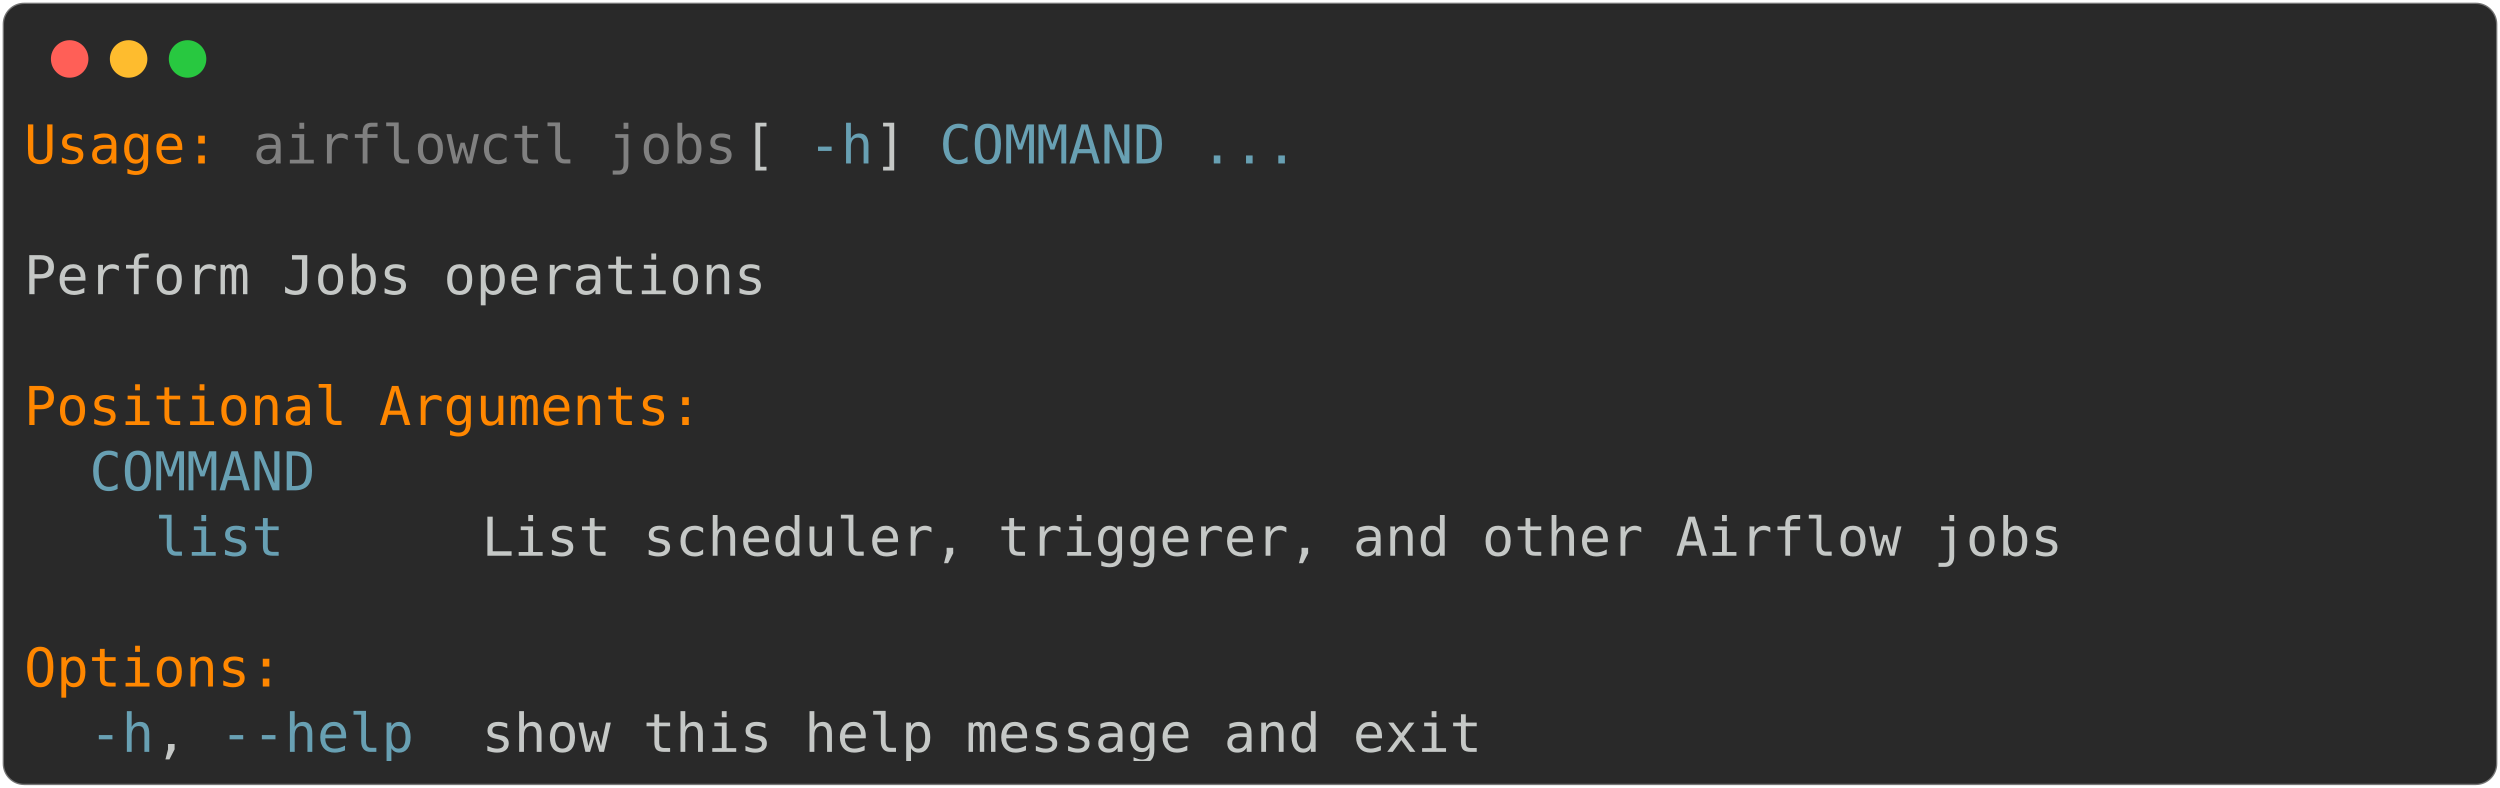
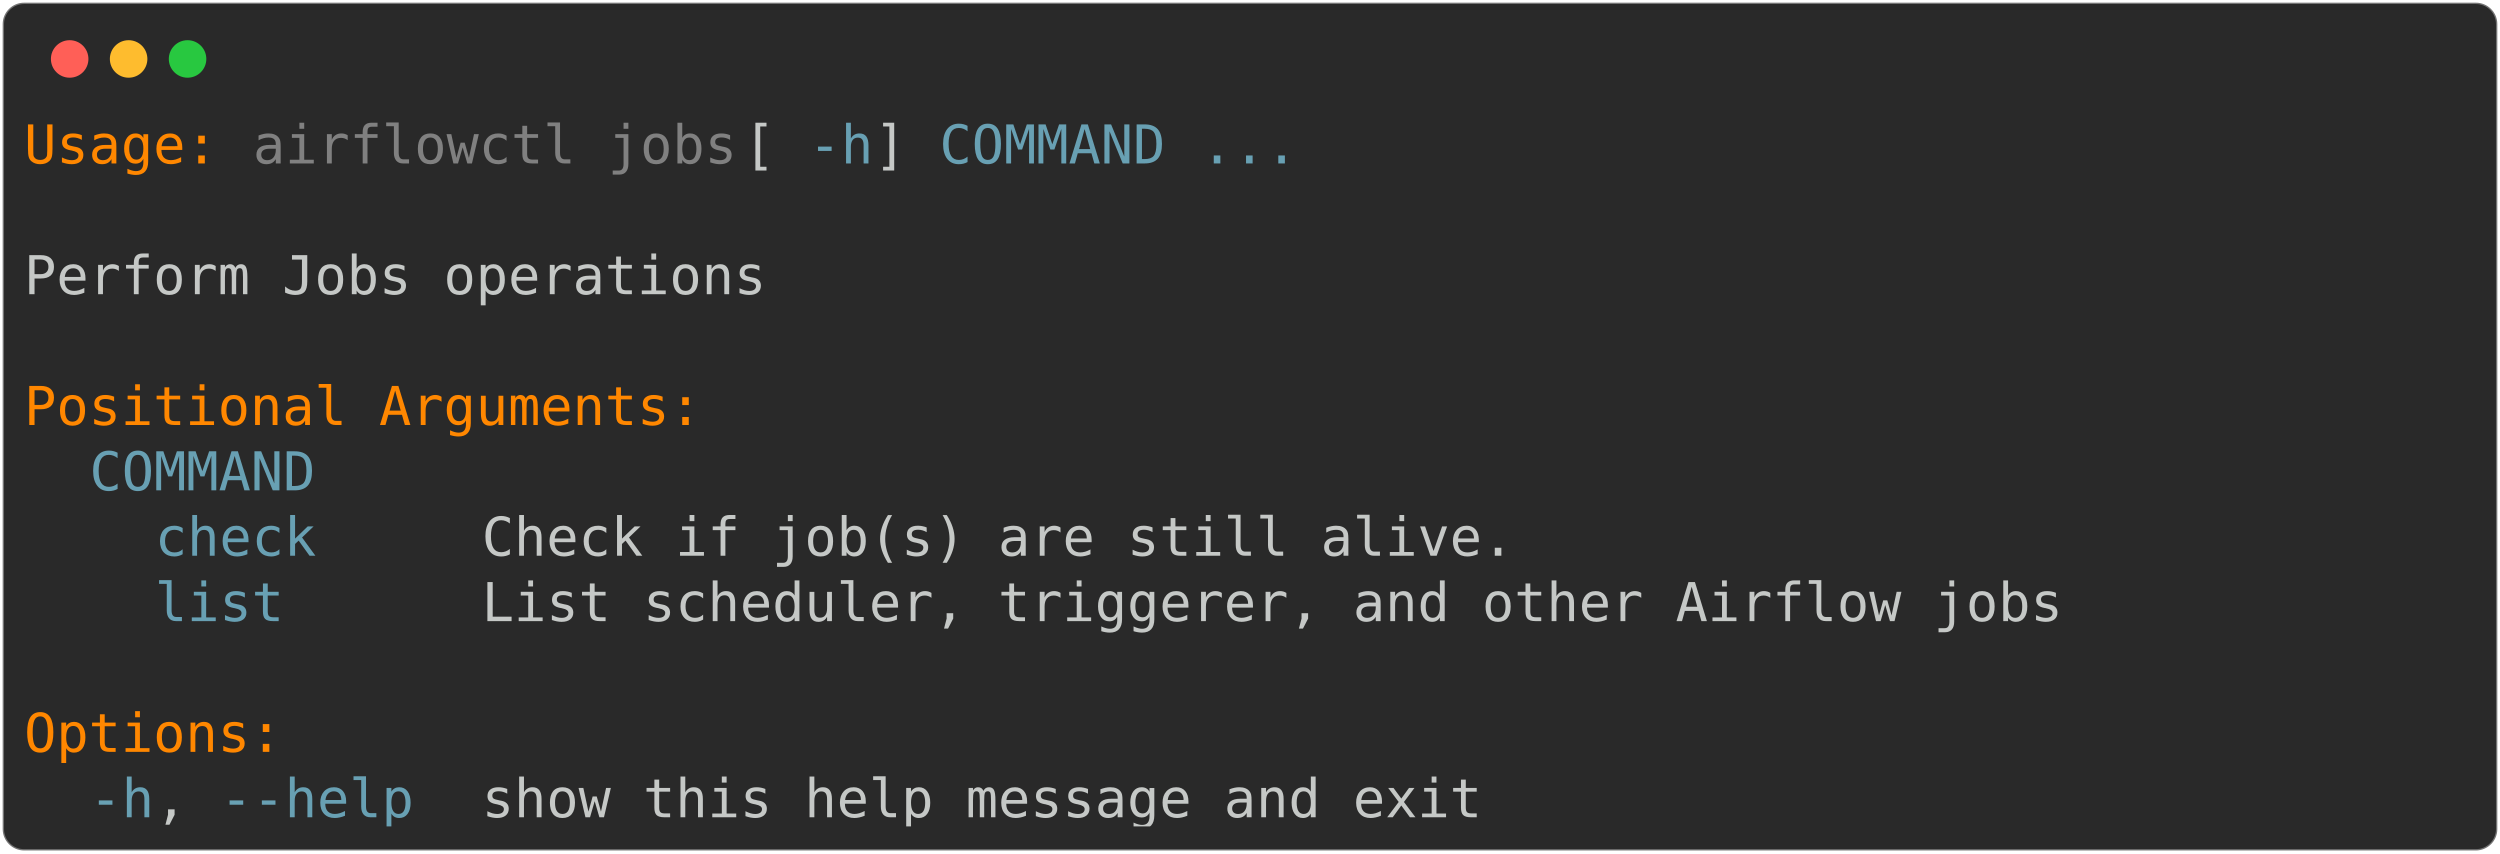
- <svg xmlns="http://www.w3.org/2000/svg" class="rich-terminal" viewBox="0 0 933 294.0">
+ <svg xmlns="http://www.w3.org/2000/svg" class="rich-terminal" viewBox="0 0 933 318.4">
  <style>

    @font-face {
        font-family: "Fira Code";
        src: local("FiraCode-Regular"),
                url("https://cdnjs.cloudflare.com/ajax/libs/firacode/6.2.0/woff2/FiraCode-Regular.woff2") format("woff2"),
                url("https://cdnjs.cloudflare.com/ajax/libs/firacode/6.2.0/woff/FiraCode-Regular.woff") format("woff");
        font-style: normal;
        font-weight: 400;
    }
    @font-face {
        font-family: "Fira Code";
        src: local("FiraCode-Bold"),
                url("https://cdnjs.cloudflare.com/ajax/libs/firacode/6.2.0/woff2/FiraCode-Bold.woff2") format("woff2"),
                url("https://cdnjs.cloudflare.com/ajax/libs/firacode/6.2.0/woff/FiraCode-Bold.woff") format("woff");
        font-style: bold;
        font-weight: 700;
    }

-     .terminal-656532750-matrix {
+     .terminal-1867393987-matrix {
        font-family: Fira Code, monospace;
        font-size: 20px;
        line-height: 24.4px;
        font-variant-east-asian: full-width;
    }

-     .terminal-656532750-title {
+     .terminal-1867393987-title {
        font-size: 18px;
        font-weight: bold;
        font-family: arial;
    }

-     .terminal-656532750-r1 { fill: #ff8700 }
- .terminal-656532750-r2 { fill: #c5c8c6 }
- .terminal-656532750-r3 { fill: #808080 }
- .terminal-656532750-r4 { fill: #68a0b3 }
+     .terminal-1867393987-r1 { fill: #ff8700 }
+ .terminal-1867393987-r2 { fill: #c5c8c6 }
+ .terminal-1867393987-r3 { fill: #808080 }
+ .terminal-1867393987-r4 { fill: #68a0b3 }
    </style>
  <defs>
-     <clipPath id="terminal-656532750-clip-terminal">
-       <rect x="0" y="0" width="914.0" height="243.0" />
+     <clipPath id="terminal-1867393987-clip-terminal">
+       <rect x="0" y="0" width="914.0" height="267.4" />
    </clipPath>
-     <clipPath id="terminal-656532750-line-0">
+     <clipPath id="terminal-1867393987-line-0">
      <rect x="0" y="1.5" width="915" height="24.65" />
    </clipPath>
-     <clipPath id="terminal-656532750-line-1">
+     <clipPath id="terminal-1867393987-line-1">
      <rect x="0" y="25.9" width="915" height="24.65" />
    </clipPath>
-     <clipPath id="terminal-656532750-line-2">
+     <clipPath id="terminal-1867393987-line-2">
      <rect x="0" y="50.3" width="915" height="24.65" />
    </clipPath>
-     <clipPath id="terminal-656532750-line-3">
+     <clipPath id="terminal-1867393987-line-3">
      <rect x="0" y="74.7" width="915" height="24.65" />
    </clipPath>
-     <clipPath id="terminal-656532750-line-4">
+     <clipPath id="terminal-1867393987-line-4">
      <rect x="0" y="99.1" width="915" height="24.65" />
    </clipPath>
-     <clipPath id="terminal-656532750-line-5">
+     <clipPath id="terminal-1867393987-line-5">
      <rect x="0" y="123.5" width="915" height="24.65" />
    </clipPath>
-     <clipPath id="terminal-656532750-line-6">
+     <clipPath id="terminal-1867393987-line-6">
      <rect x="0" y="147.9" width="915" height="24.65" />
    </clipPath>
-     <clipPath id="terminal-656532750-line-7">
+     <clipPath id="terminal-1867393987-line-7">
      <rect x="0" y="172.3" width="915" height="24.65" />
    </clipPath>
-     <clipPath id="terminal-656532750-line-8">
+     <clipPath id="terminal-1867393987-line-8">
      <rect x="0" y="196.7" width="915" height="24.65" />
    </clipPath>
+     <clipPath id="terminal-1867393987-line-9">
+       <rect x="0" y="221.1" width="915" height="24.65" />
+     </clipPath>
  </defs>
-   <rect fill="#292929" stroke="rgba(255,255,255,0.35)" stroke-width="1" x="1" y="1" width="931" height="292" rx="8" />
+   <rect fill="#292929" stroke="rgba(255,255,255,0.35)" stroke-width="1" x="1" y="1" width="931" height="316.4" rx="8" />
  <g transform="translate(26,22)">
    <circle cx="0" cy="0" r="7" fill="#ff5f57" />
    <circle cx="22" cy="0" r="7" fill="#febc2e" />
    <circle cx="44" cy="0" r="7" fill="#28c840" />
  </g>
-   <g transform="translate(9, 41)" clip-path="url(#terminal-656532750-clip-terminal)">
-     <g class="terminal-656532750-matrix">
-       <text class="terminal-656532750-r1" x="0" y="20" textLength="73.2" clip-path="url(#terminal-656532750-line-0)">Usage:</text>
-       <text class="terminal-656532750-r3" x="85.4" y="20" textLength="183" clip-path="url(#terminal-656532750-line-0)">airflowctl jobs</text>
-       <text class="terminal-656532750-r2" x="268.4" y="20" textLength="24.4" clip-path="url(#terminal-656532750-line-0)"> [</text>
-       <text class="terminal-656532750-r4" x="292.8" y="20" textLength="24.4" clip-path="url(#terminal-656532750-line-0)">-h</text>
-       <text class="terminal-656532750-r2" x="317.2" y="20" textLength="24.4" clip-path="url(#terminal-656532750-line-0)">] </text>
-       <text class="terminal-656532750-r4" x="341.6" y="20" textLength="85.4" clip-path="url(#terminal-656532750-line-0)">COMMAND</text>
-       <text class="terminal-656532750-r4" x="439.2" y="20" textLength="36.6" clip-path="url(#terminal-656532750-line-0)">...</text>
-       <text class="terminal-656532750-r2" x="915" y="20" textLength="12.2" clip-path="url(#terminal-656532750-line-0)">
+   <g transform="translate(9, 41)" clip-path="url(#terminal-1867393987-clip-terminal)">
+     <g class="terminal-1867393987-matrix">
+       <text class="terminal-1867393987-r1" x="0" y="20" textLength="73.2" clip-path="url(#terminal-1867393987-line-0)">Usage:</text>
+       <text class="terminal-1867393987-r3" x="85.4" y="20" textLength="183" clip-path="url(#terminal-1867393987-line-0)">airflowctl jobs</text>
+       <text class="terminal-1867393987-r2" x="268.4" y="20" textLength="24.4" clip-path="url(#terminal-1867393987-line-0)"> [</text>
+       <text class="terminal-1867393987-r4" x="292.8" y="20" textLength="24.4" clip-path="url(#terminal-1867393987-line-0)">-h</text>
+       <text class="terminal-1867393987-r2" x="317.2" y="20" textLength="24.4" clip-path="url(#terminal-1867393987-line-0)">] </text>
+       <text class="terminal-1867393987-r4" x="341.6" y="20" textLength="85.4" clip-path="url(#terminal-1867393987-line-0)">COMMAND</text>
+       <text class="terminal-1867393987-r4" x="439.2" y="20" textLength="36.6" clip-path="url(#terminal-1867393987-line-0)">...</text>
+       <text class="terminal-1867393987-r2" x="915" y="20" textLength="12.2" clip-path="url(#terminal-1867393987-line-0)">
</text>
-       <text class="terminal-656532750-r2" x="915" y="44.4" textLength="12.2" clip-path="url(#terminal-656532750-line-1)">
+       <text class="terminal-1867393987-r2" x="915" y="44.4" textLength="12.2" clip-path="url(#terminal-1867393987-line-1)">
</text>
-       <text class="terminal-656532750-r2" x="0" y="68.8" textLength="280.6" clip-path="url(#terminal-656532750-line-2)">Perform Jobs operations</text>
-       <text class="terminal-656532750-r2" x="915" y="68.8" textLength="12.2" clip-path="url(#terminal-656532750-line-2)">
+       <text class="terminal-1867393987-r2" x="0" y="68.8" textLength="280.6" clip-path="url(#terminal-1867393987-line-2)">Perform Jobs operations</text>
+       <text class="terminal-1867393987-r2" x="915" y="68.8" textLength="12.2" clip-path="url(#terminal-1867393987-line-2)">
</text>
-       <text class="terminal-656532750-r2" x="915" y="93.2" textLength="12.2" clip-path="url(#terminal-656532750-line-3)">
+       <text class="terminal-1867393987-r2" x="915" y="93.2" textLength="12.2" clip-path="url(#terminal-1867393987-line-3)">
</text>
-       <text class="terminal-656532750-r1" x="0" y="117.6" textLength="256.2" clip-path="url(#terminal-656532750-line-4)">Positional Arguments:</text>
-       <text class="terminal-656532750-r2" x="915" y="117.6" textLength="12.2" clip-path="url(#terminal-656532750-line-4)">
+       <text class="terminal-1867393987-r1" x="0" y="117.6" textLength="256.2" clip-path="url(#terminal-1867393987-line-4)">Positional Arguments:</text>
+       <text class="terminal-1867393987-r2" x="915" y="117.6" textLength="12.2" clip-path="url(#terminal-1867393987-line-4)">
</text>
-       <text class="terminal-656532750-r4" x="24.4" y="142" textLength="85.4" clip-path="url(#terminal-656532750-line-5)">COMMAND</text>
-       <text class="terminal-656532750-r2" x="915" y="142" textLength="12.2" clip-path="url(#terminal-656532750-line-5)">
+       <text class="terminal-1867393987-r4" x="24.4" y="142" textLength="85.4" clip-path="url(#terminal-1867393987-line-5)">COMMAND</text>
+       <text class="terminal-1867393987-r2" x="915" y="142" textLength="12.2" clip-path="url(#terminal-1867393987-line-5)">
</text>
-       <text class="terminal-656532750-r4" x="48.8" y="166.4" textLength="48.8" clip-path="url(#terminal-656532750-line-6)">list</text>
-       <text class="terminal-656532750-r2" x="170.8" y="166.4" textLength="597.8" clip-path="url(#terminal-656532750-line-6)">List scheduler, triggerer, and other Airflow jobs</text>
-       <text class="terminal-656532750-r2" x="915" y="166.4" textLength="12.2" clip-path="url(#terminal-656532750-line-6)">
+       <text class="terminal-1867393987-r4" x="48.8" y="166.4" textLength="61" clip-path="url(#terminal-1867393987-line-6)">check</text>
+       <text class="terminal-1867393987-r2" x="170.8" y="166.4" textLength="390.4" clip-path="url(#terminal-1867393987-line-6)">Check if job(s) are still alive.</text>
+       <text class="terminal-1867393987-r2" x="915" y="166.4" textLength="12.2" clip-path="url(#terminal-1867393987-line-6)">
</text>
-       <text class="terminal-656532750-r2" x="915" y="190.8" textLength="12.2" clip-path="url(#terminal-656532750-line-7)">
+       <text class="terminal-1867393987-r4" x="48.8" y="190.8" textLength="48.8" clip-path="url(#terminal-1867393987-line-7)">list</text>
+       <text class="terminal-1867393987-r2" x="170.8" y="190.8" textLength="597.8" clip-path="url(#terminal-1867393987-line-7)">List scheduler, triggerer, and other Airflow jobs</text>
+       <text class="terminal-1867393987-r2" x="915" y="190.8" textLength="12.2" clip-path="url(#terminal-1867393987-line-7)">
</text>
-       <text class="terminal-656532750-r1" x="0" y="215.2" textLength="97.6" clip-path="url(#terminal-656532750-line-8)">Options:</text>
-       <text class="terminal-656532750-r2" x="915" y="215.2" textLength="12.2" clip-path="url(#terminal-656532750-line-8)">
+       <text class="terminal-1867393987-r2" x="915" y="215.2" textLength="12.2" clip-path="url(#terminal-1867393987-line-8)">
</text>
-       <text class="terminal-656532750-r4" x="24.4" y="239.6" textLength="24.4" clip-path="url(#terminal-656532750-line-9)">-h</text>
-       <text class="terminal-656532750-r2" x="48.8" y="239.6" textLength="24.4" clip-path="url(#terminal-656532750-line-9)">, </text>
-       <text class="terminal-656532750-r4" x="73.2" y="239.6" textLength="73.2" clip-path="url(#terminal-656532750-line-9)">--help</text>
-       <text class="terminal-656532750-r2" x="170.8" y="239.6" textLength="378.2" clip-path="url(#terminal-656532750-line-9)">show this help message and exit</text>
-       <text class="terminal-656532750-r2" x="915" y="239.6" textLength="12.2" clip-path="url(#terminal-656532750-line-9)">
+       <text class="terminal-1867393987-r1" x="0" y="239.6" textLength="97.6" clip-path="url(#terminal-1867393987-line-9)">Options:</text>
+       <text class="terminal-1867393987-r2" x="915" y="239.6" textLength="12.2" clip-path="url(#terminal-1867393987-line-9)">
+ </text>
+       <text class="terminal-1867393987-r4" x="24.4" y="264" textLength="24.4" clip-path="url(#terminal-1867393987-line-10)">-h</text>
+       <text class="terminal-1867393987-r2" x="48.8" y="264" textLength="24.4" clip-path="url(#terminal-1867393987-line-10)">, </text>
+       <text class="terminal-1867393987-r4" x="73.2" y="264" textLength="73.2" clip-path="url(#terminal-1867393987-line-10)">--help</text>
+       <text class="terminal-1867393987-r2" x="170.8" y="264" textLength="378.2" clip-path="url(#terminal-1867393987-line-10)">show this help message and exit</text>
+       <text class="terminal-1867393987-r2" x="915" y="264" textLength="12.2" clip-path="url(#terminal-1867393987-line-10)">
</text>
    </g>
  </g>
</svg>
